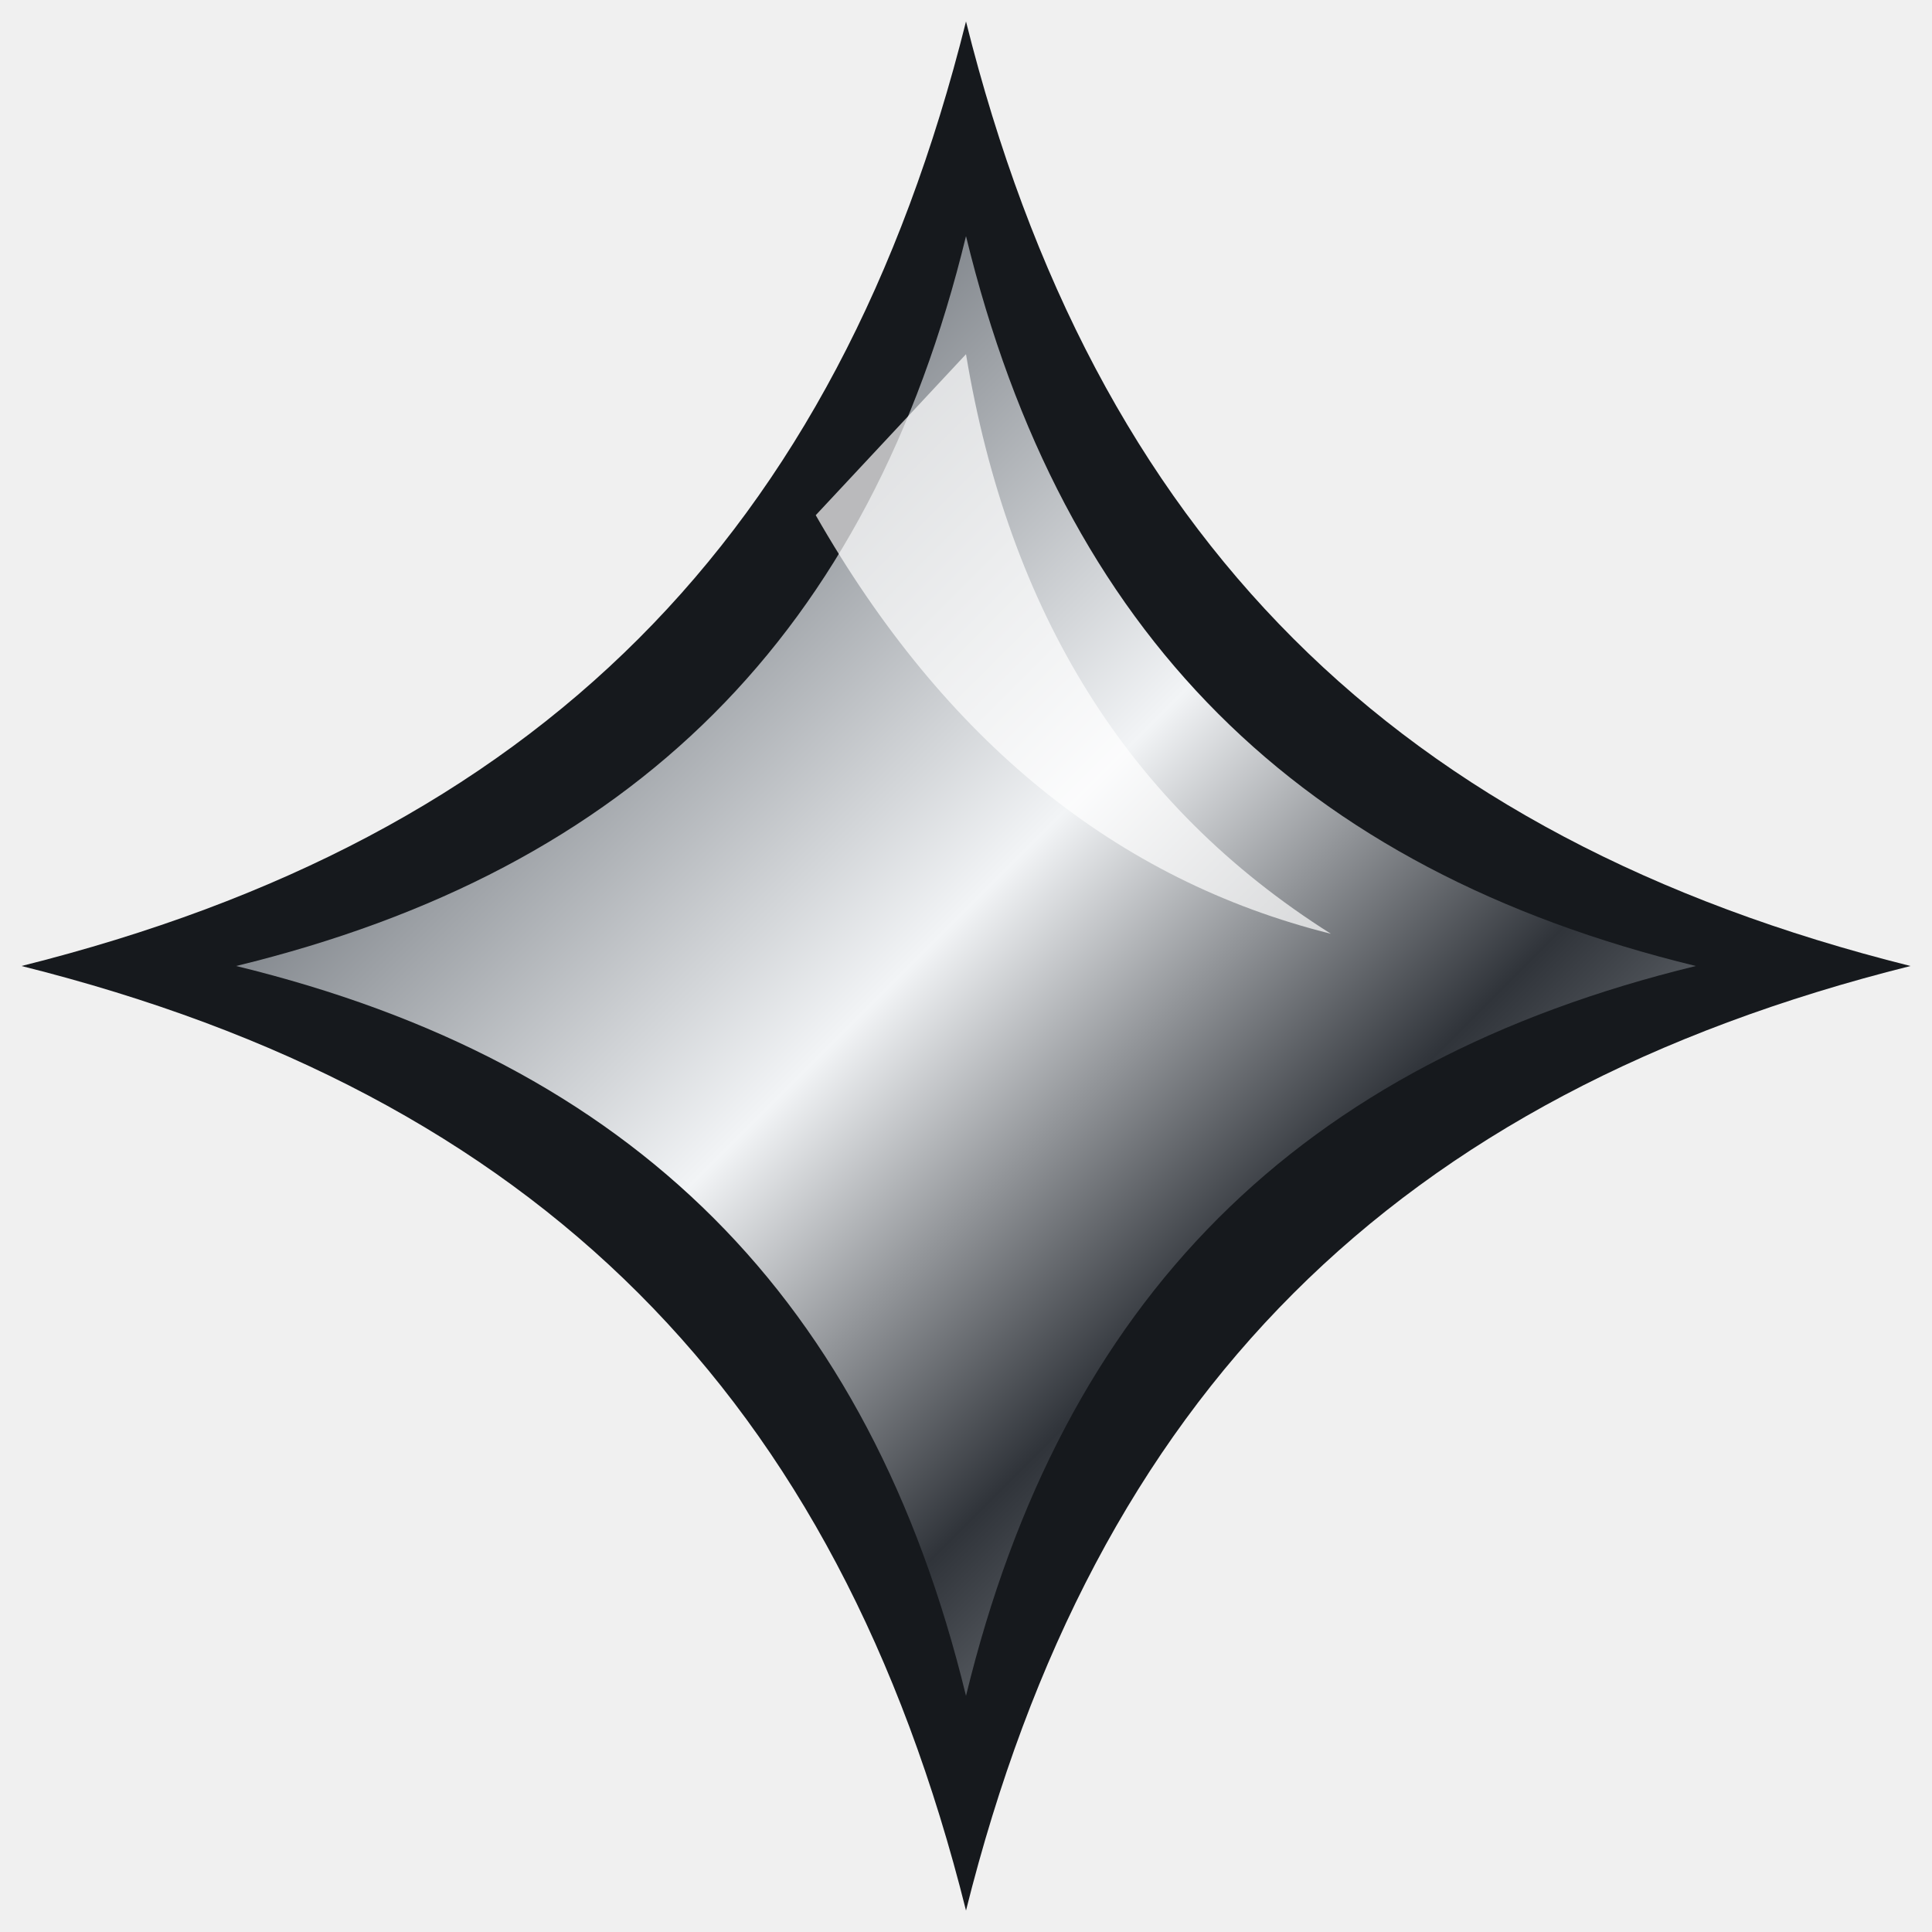
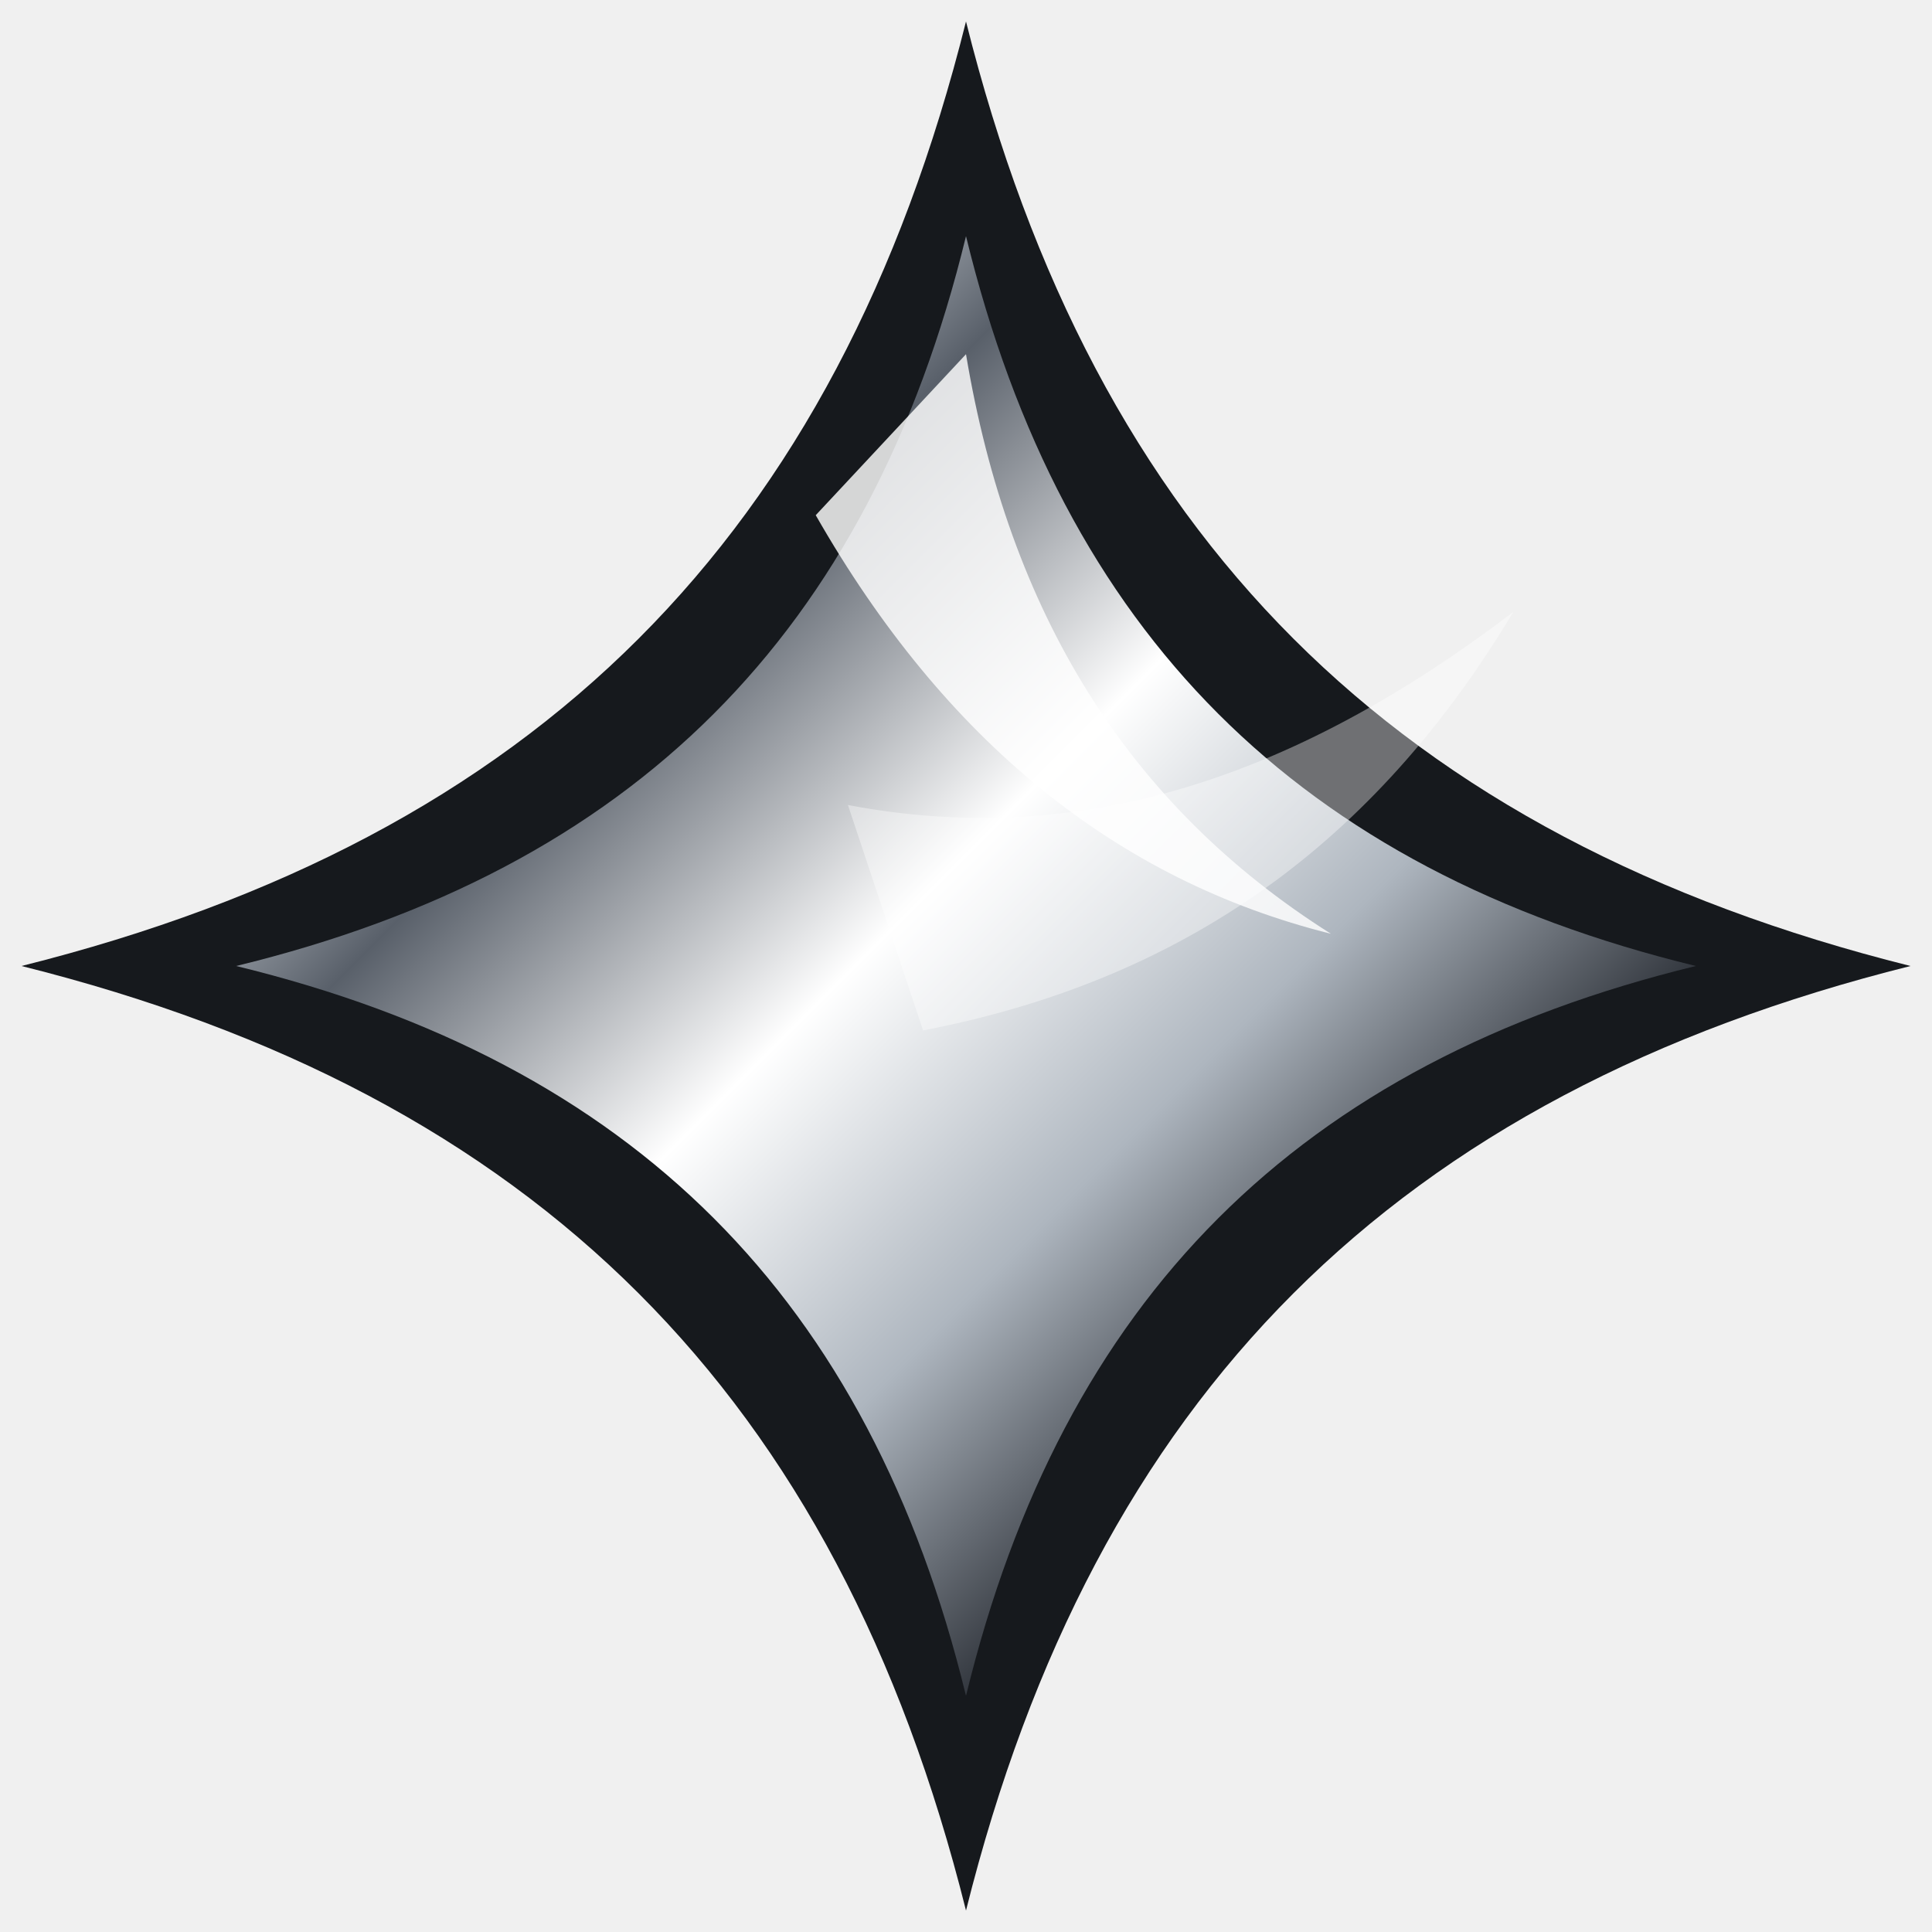
<svg xmlns="http://www.w3.org/2000/svg" viewBox="0 0 180 180" role="img" aria-label="Серебряная звезда">
  <defs>
    <linearGradient id="sparkChrome" x1="25" x2="155" y1="25" y2="155" gradientUnits="userSpaceOnUse">
      <stop offset="0" stop-color="#ffffff" />
-       <stop offset=".22" stop-color="#7d8288" />
-       <stop offset=".48" stop-color="#f2f4f6" />
-       <stop offset=".7" stop-color="#30343a" />
-       <stop offset="1" stop-color="#cfd4d9" />
+       <stop offset=".14" stop-color="#e8edf2" />
+       <stop offset=".28" stop-color="#59606a" />
+       <stop offset=".46" stop-color="#ffffff" />
+       <stop offset=".62" stop-color="#aeb6bf" />
+       <stop offset=".78" stop-color="#23272e" />
+       <stop offset="1" stop-color="#eef2f6" />
    </linearGradient>
  </defs>
  <path fill="#16191d" d="M90 2c12 48 40 76 88 88-48 12-76 40-88 88-12-48-40-76-88-88 48-12 76-40 88-88Z" />
  <path fill="url(#sparkChrome)" d="M90 22c9 37 31 59 68 68-37 9-59 31-68 68-9-37-31-59-68-68 37-9 59-31 68-68Z" />
-   <path fill="#fff" opacity=".7" d="M90 33c4 24 15 42 34 54-20-5-36-18-48-39l14-15Z" />
+   <path fill="#fff" opacity=".82" d="M90 33c4 24 15 42 34 54-20-5-36-18-48-39l14-15Z" />
+   <path fill="#fff" opacity=".38" d="M79 75c21 4 41-2 62-18-12 20-29 34-55 39l-7-21Z" />
</svg>
